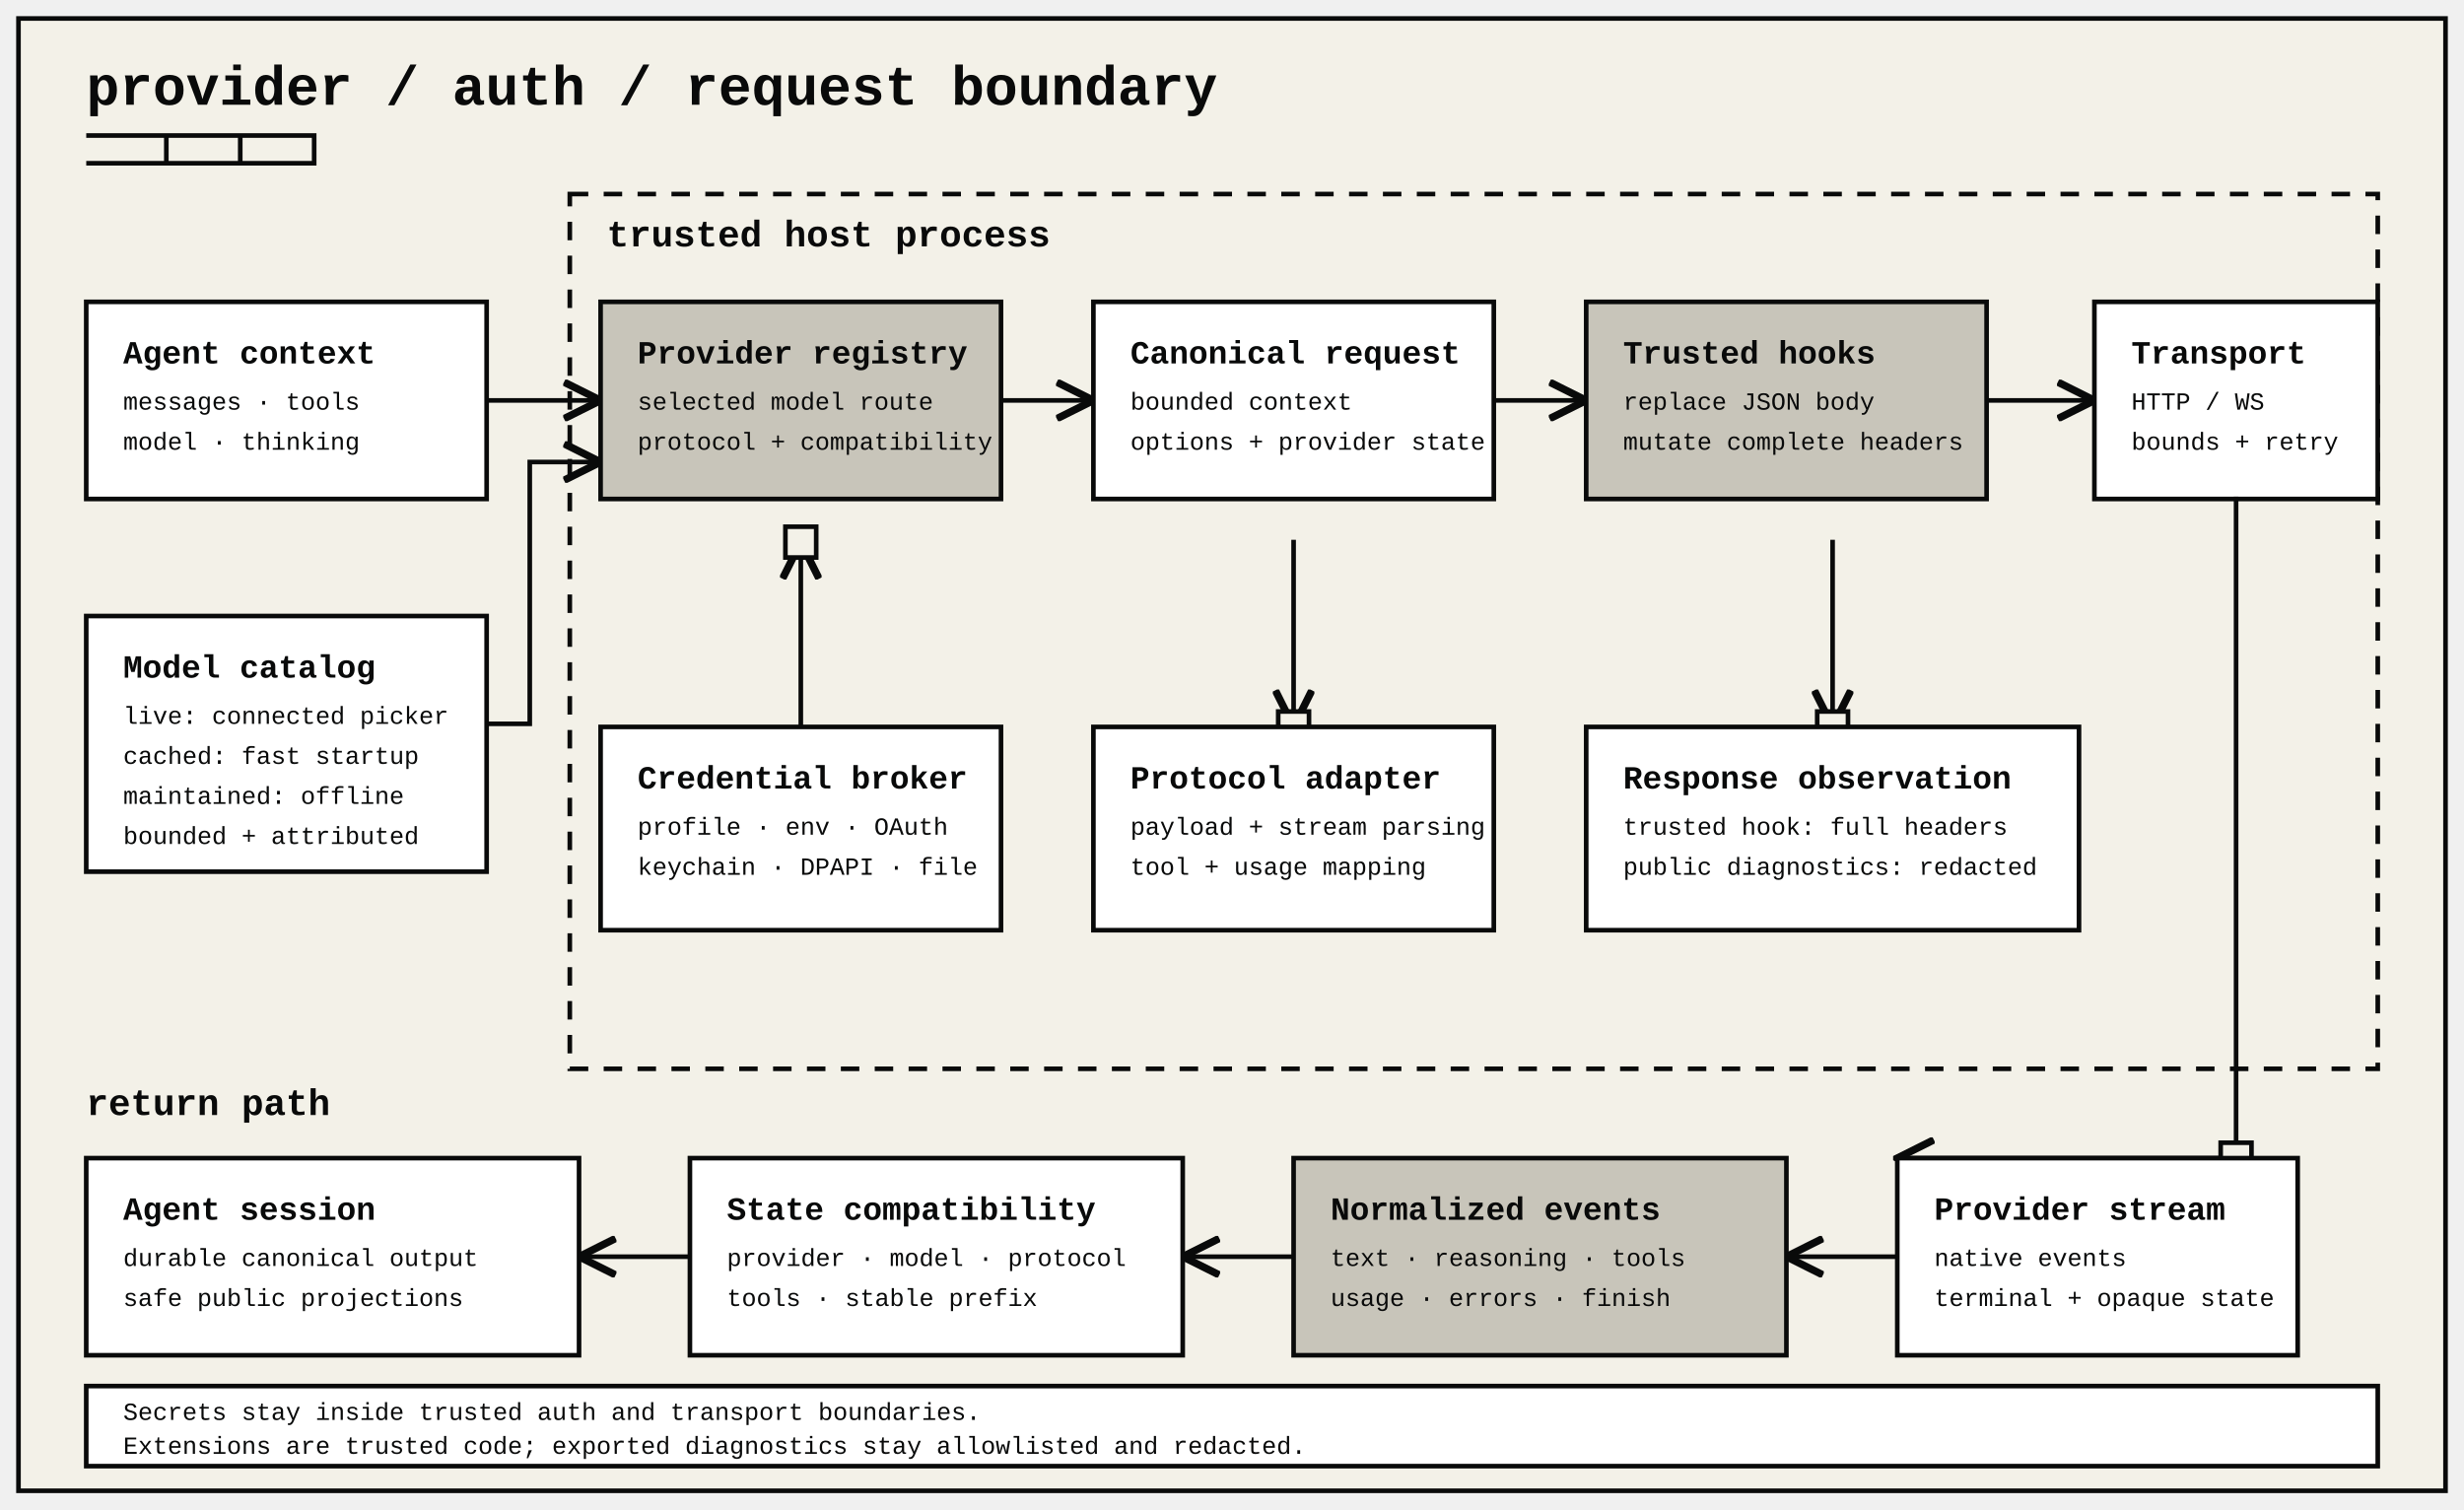
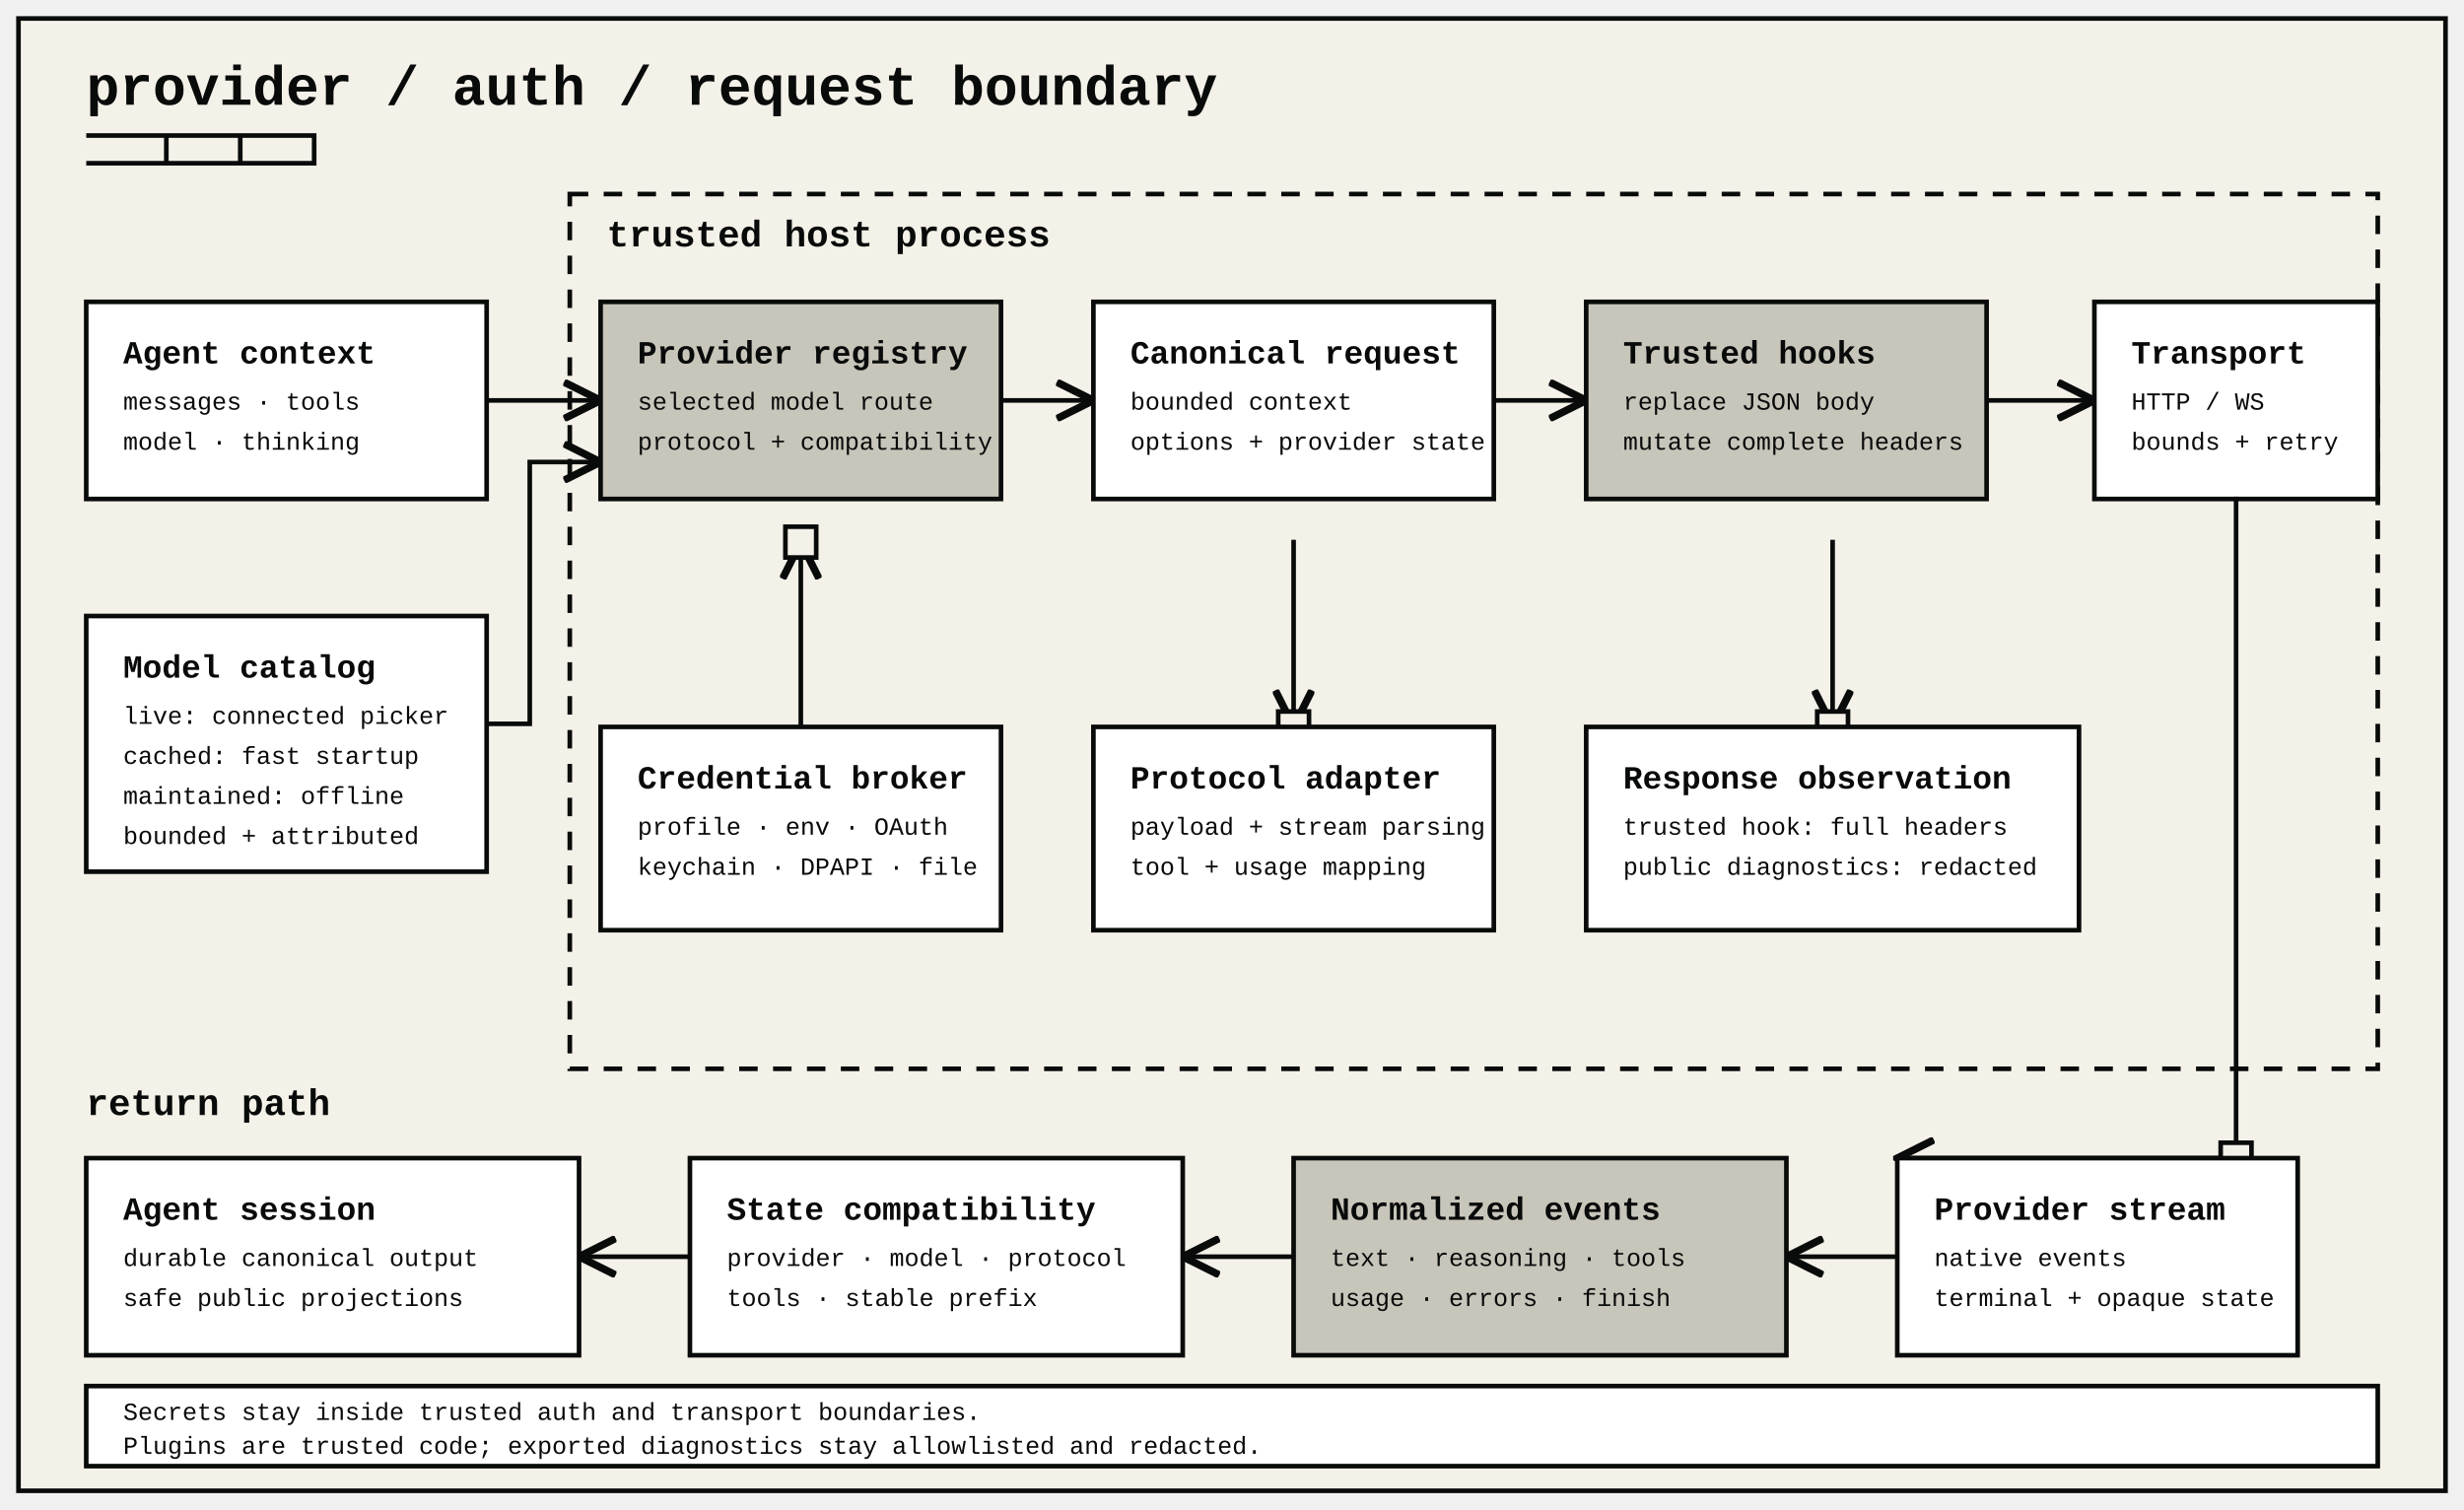
<svg xmlns="http://www.w3.org/2000/svg" viewBox="0 0 1600 980" role="img" aria-labelledby="title desc">
  <defs>
    <marker id="arrow" viewBox="0 0 10 10" refX="9" refY="5" markerWidth="9" markerHeight="9" orient="auto-start-reverse">
      <path d="M1 1 9 5 1 9" fill="none" stroke="#090a0a" stroke-width="1.8" stroke-linecap="square" stroke-linejoin="miter" />
    </marker>
    <style>
      .frame { fill: #f3f1e8; stroke: #090a0a; stroke-width: 3; }
      .card { fill: #ffffff; stroke: #090a0a; stroke-width: 3; }
      .muted { fill: #c8c5ba; stroke: #090a0a; stroke-width: 3; }
      .boundary { fill: none; stroke: #090a0a; stroke-width: 3; stroke-dasharray: 12 10; }
      .edge { fill: none; stroke: #090a0a; stroke-width: 3; stroke-linecap: square; stroke-linejoin: miter; marker-end: url(#arrow); }
      .connector { fill: #f3f1e8; stroke: #090a0a; stroke-width: 3; }
      .heading { fill: #090a0a; font: 600 36px ui-monospace, SFMono-Regular, Menlo, Consolas, "Liberation Mono", monospace; }
      .section { fill: #090a0a; font: 600 24px ui-monospace, SFMono-Regular, Menlo, Consolas, "Liberation Mono", monospace; }
      .label { fill: #090a0a; font: 600 21px ui-monospace, SFMono-Regular, Menlo, Consolas, "Liberation Mono", monospace; }
      .detail { fill: #090a0a; font: 400 16px ui-monospace, SFMono-Regular, Menlo, Consolas, "Liberation Mono", monospace; }
      .note { fill: #090a0a; font: 500 18px ui-monospace, SFMono-Regular, Menlo, Consolas, "Liberation Mono", monospace; }
    </style>
  </defs>
  <rect class="frame" x="12" y="12" width="1576" height="956" />
  <text class="heading" x="56" y="68">provider / auth / request boundary</text>
  <path d="M56 88h148v18h-148m52-18v18m48-18v18" fill="none" stroke="#090a0a" stroke-width="3" />
  <rect class="boundary" x="370" y="126" width="1174" height="568" />
  <text class="section" x="394" y="160">trusted host process</text>
  <path class="edge" d="M316 260h74" />
  <path class="edge" d="M650 260h60" />
  <path class="edge" d="M970 260h60" />
  <path class="edge" d="M1290 260h70" />
  <path class="edge" d="M520 472v-120" />
  <path class="edge" d="M840 352v120" />
  <path class="edge" d="M1190 352v120" />
  <rect class="connector" x="510" y="342" width="20" height="20" />
  <rect class="connector" x="830" y="462" width="20" height="20" />
  <rect class="connector" x="1180" y="462" width="20" height="20" />
  <g>
    <rect class="card" x="56" y="196" width="260" height="128" />
    <text class="label" x="80" y="236">Agent context</text>
    <text class="detail" x="80" y="266">messages · tools</text>
    <text class="detail" x="80" y="292">model · thinking</text>
  </g>
  <path class="edge" d="M316 470h28V300h46" />
  <g>
    <rect class="card" x="56" y="400" width="260" height="166" />
    <text class="label" x="80" y="440">Model catalog</text>
    <text class="detail" x="80" y="470">live: connected picker</text>
    <text class="detail" x="80" y="496">cached: fast startup</text>
    <text class="detail" x="80" y="522">maintained: offline</text>
    <text class="detail" x="80" y="548">bounded + attributed</text>
  </g>
  <g>
    <rect class="muted" x="390" y="196" width="260" height="128" />
    <text class="label" x="414" y="236">Provider registry</text>
    <text class="detail" x="414" y="266">selected model route</text>
    <text class="detail" x="414" y="292">protocol + compatibility</text>
  </g>
  <g>
    <rect class="card" x="710" y="196" width="260" height="128" />
    <text class="label" x="734" y="236">Canonical request</text>
    <text class="detail" x="734" y="266">bounded context</text>
    <text class="detail" x="734" y="292">options + provider state</text>
  </g>
  <g>
    <rect class="muted" x="1030" y="196" width="260" height="128" />
    <text class="label" x="1054" y="236">Trusted hooks</text>
    <text class="detail" x="1054" y="266">replace JSON body</text>
    <text class="detail" x="1054" y="292">mutate complete headers</text>
  </g>
  <g>
    <rect class="card" x="1360" y="196" width="184" height="128" />
    <text class="label" x="1384" y="236">Transport</text>
    <text class="detail" x="1384" y="266">HTTP / WS</text>
    <text class="detail" x="1384" y="292">bounds + retry</text>
  </g>
  <g>
    <rect class="card" x="390" y="472" width="260" height="132" />
    <text class="label" x="414" y="512">Credential broker</text>
    <text class="detail" x="414" y="542">profile · env · OAuth</text>
    <text class="detail" x="414" y="568">keychain · DPAPI · file</text>
  </g>
  <g>
    <rect class="card" x="710" y="472" width="260" height="132" />
    <text class="label" x="734" y="512">Protocol adapter</text>
    <text class="detail" x="734" y="542">payload + stream parsing</text>
    <text class="detail" x="734" y="568">tool + usage mapping</text>
  </g>
  <g>
    <rect class="card" x="1030" y="472" width="320" height="132" />
    <text class="label" x="1054" y="512">Response observation</text>
    <text class="detail" x="1054" y="542">trusted hook: full headers</text>
    <text class="detail" x="1054" y="568">public diagnostics: redacted</text>
  </g>
  <text class="section" x="56" y="724">return path</text>
  <path class="edge" d="M1452 324v428h-220" />
  <path class="edge" d="M1232 816h-72" />
  <path class="edge" d="M840 816h-72" />
  <path class="edge" d="M448 816h-72" />
  <rect class="connector" x="1442" y="742" width="20" height="20" />
  <g>
    <rect class="card" x="1232" y="752" width="260" height="128" />
    <text class="label" x="1256" y="792">Provider stream</text>
    <text class="detail" x="1256" y="822">native events</text>
    <text class="detail" x="1256" y="848">terminal + opaque state</text>
  </g>
  <g>
    <rect class="muted" x="840" y="752" width="320" height="128" />
    <text class="label" x="864" y="792">Normalized events</text>
    <text class="detail" x="864" y="822">text · reasoning · tools</text>
    <text class="detail" x="864" y="848">usage · errors · finish</text>
  </g>
  <g>
    <rect class="card" x="448" y="752" width="320" height="128" />
    <text class="label" x="472" y="792">State compatibility</text>
    <text class="detail" x="472" y="822">provider · model · protocol</text>
    <text class="detail" x="472" y="848">tools · stable prefix</text>
  </g>
  <g>
    <rect class="card" x="56" y="752" width="320" height="128" />
    <text class="label" x="80" y="792">Agent session</text>
    <text class="detail" x="80" y="822">durable canonical output</text>
    <text class="detail" x="80" y="848">safe public projections</text>
  </g>
  <rect class="card" x="56" y="900" width="1488" height="52" />
  <text class="detail" x="80" y="922">Secrets stay inside trusted auth and transport boundaries.</text>
-   <text class="detail" x="80" y="944">Extensions are trusted code; exported diagnostics stay allowlisted and redacted.</text>
+   <text class="detail" x="80" y="944">Plugins are trusted code; exported diagnostics stay allowlisted and redacted.</text>
</svg>
